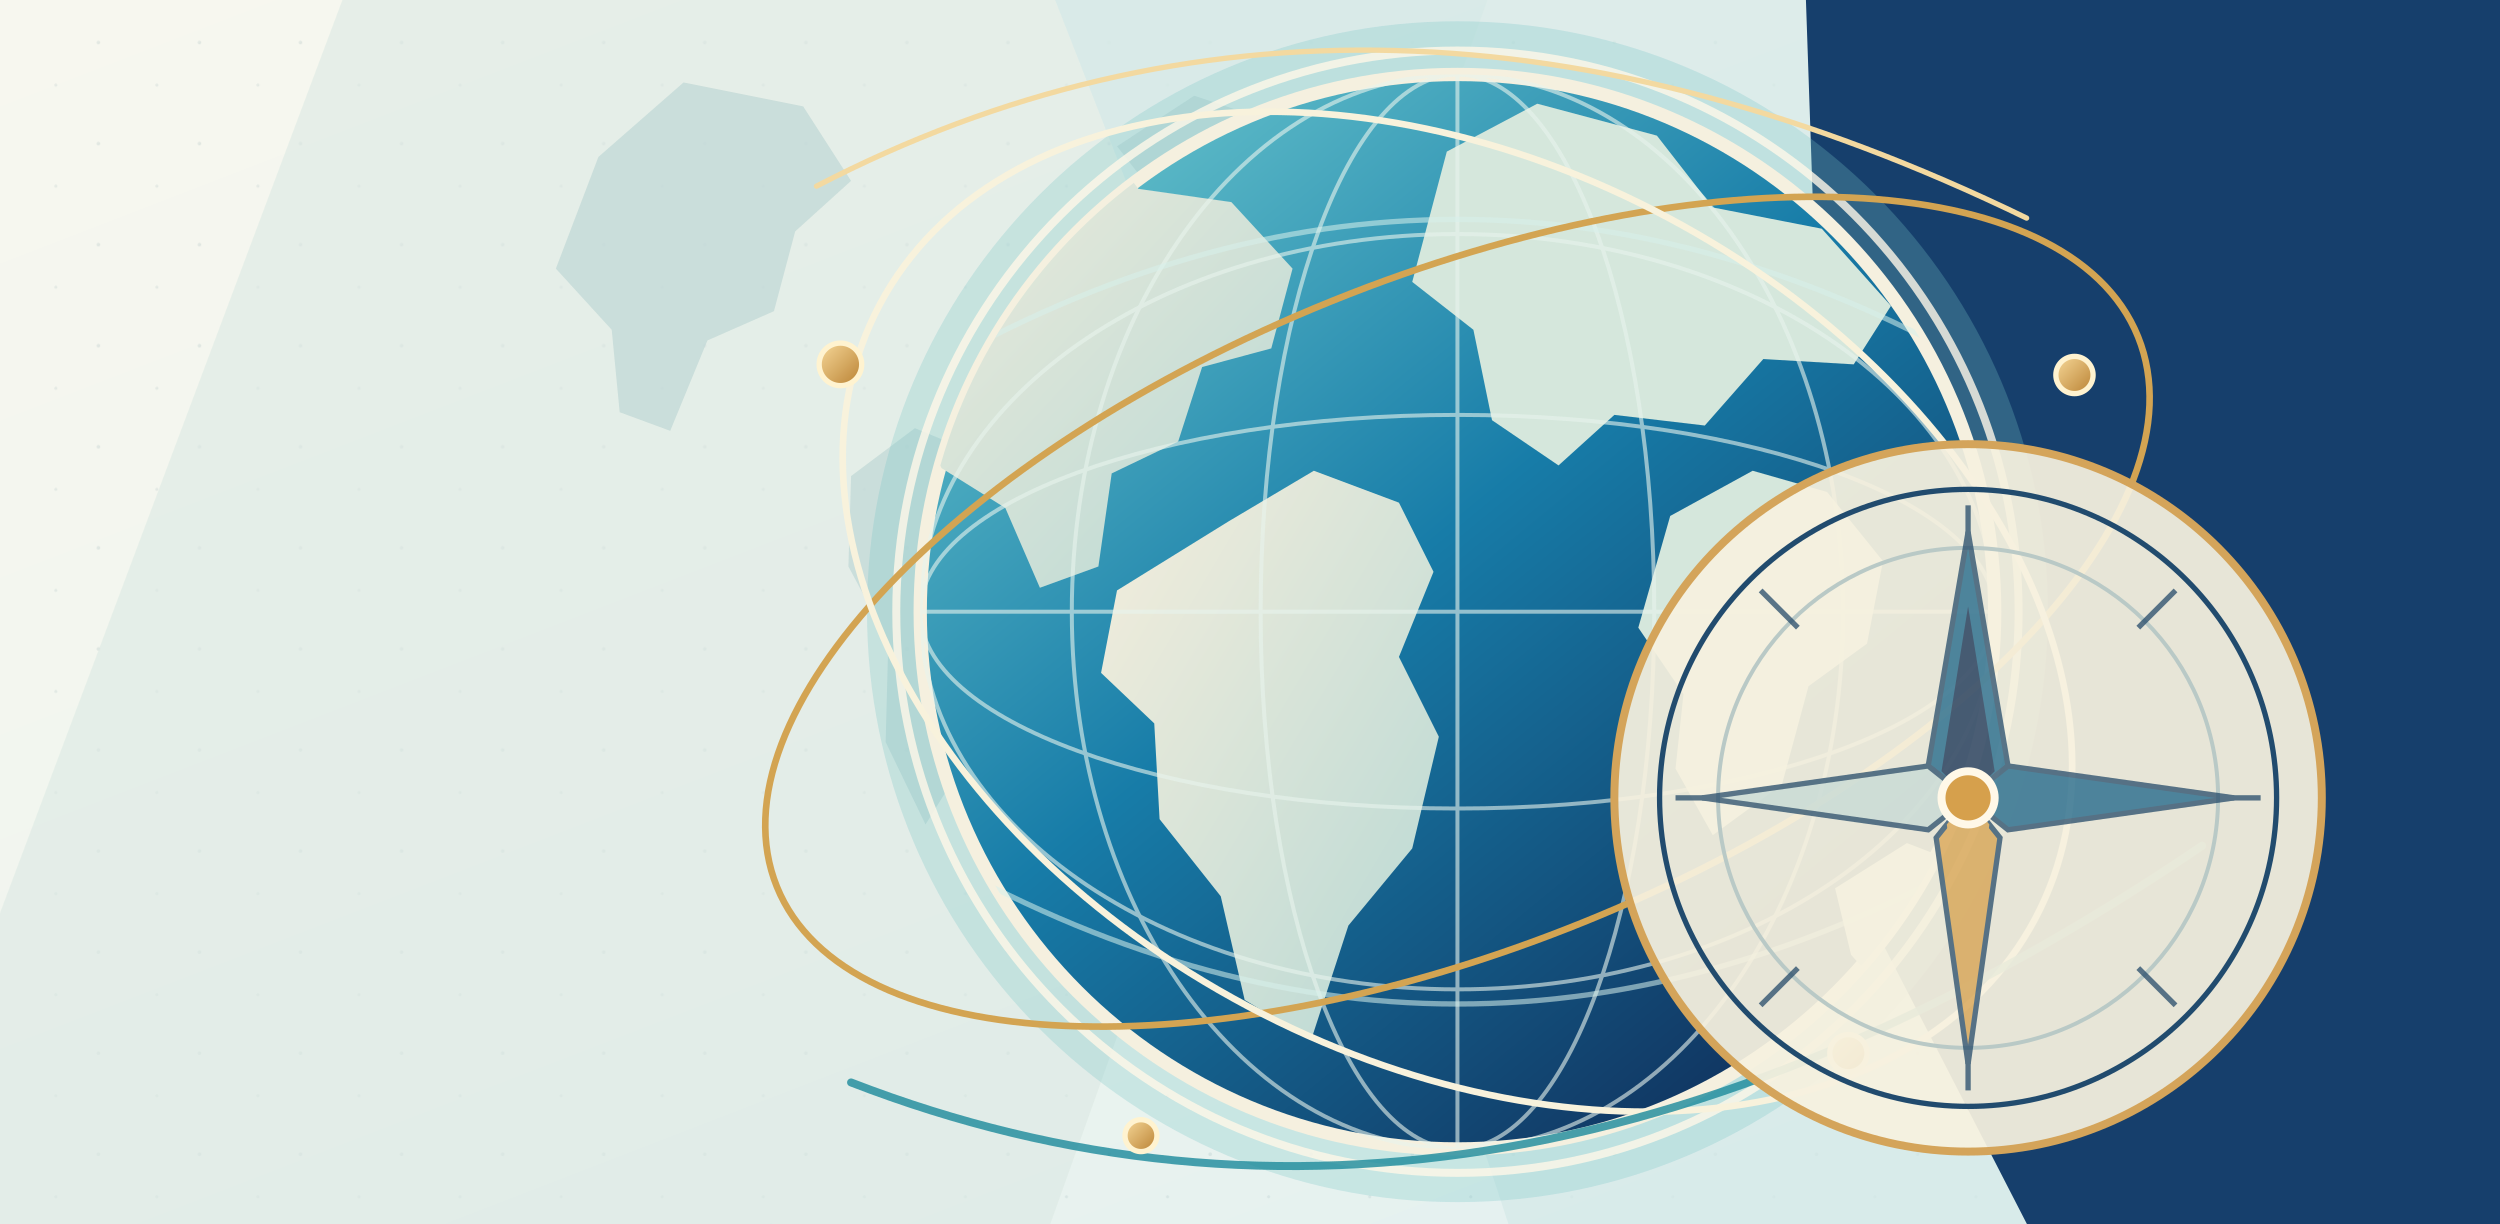
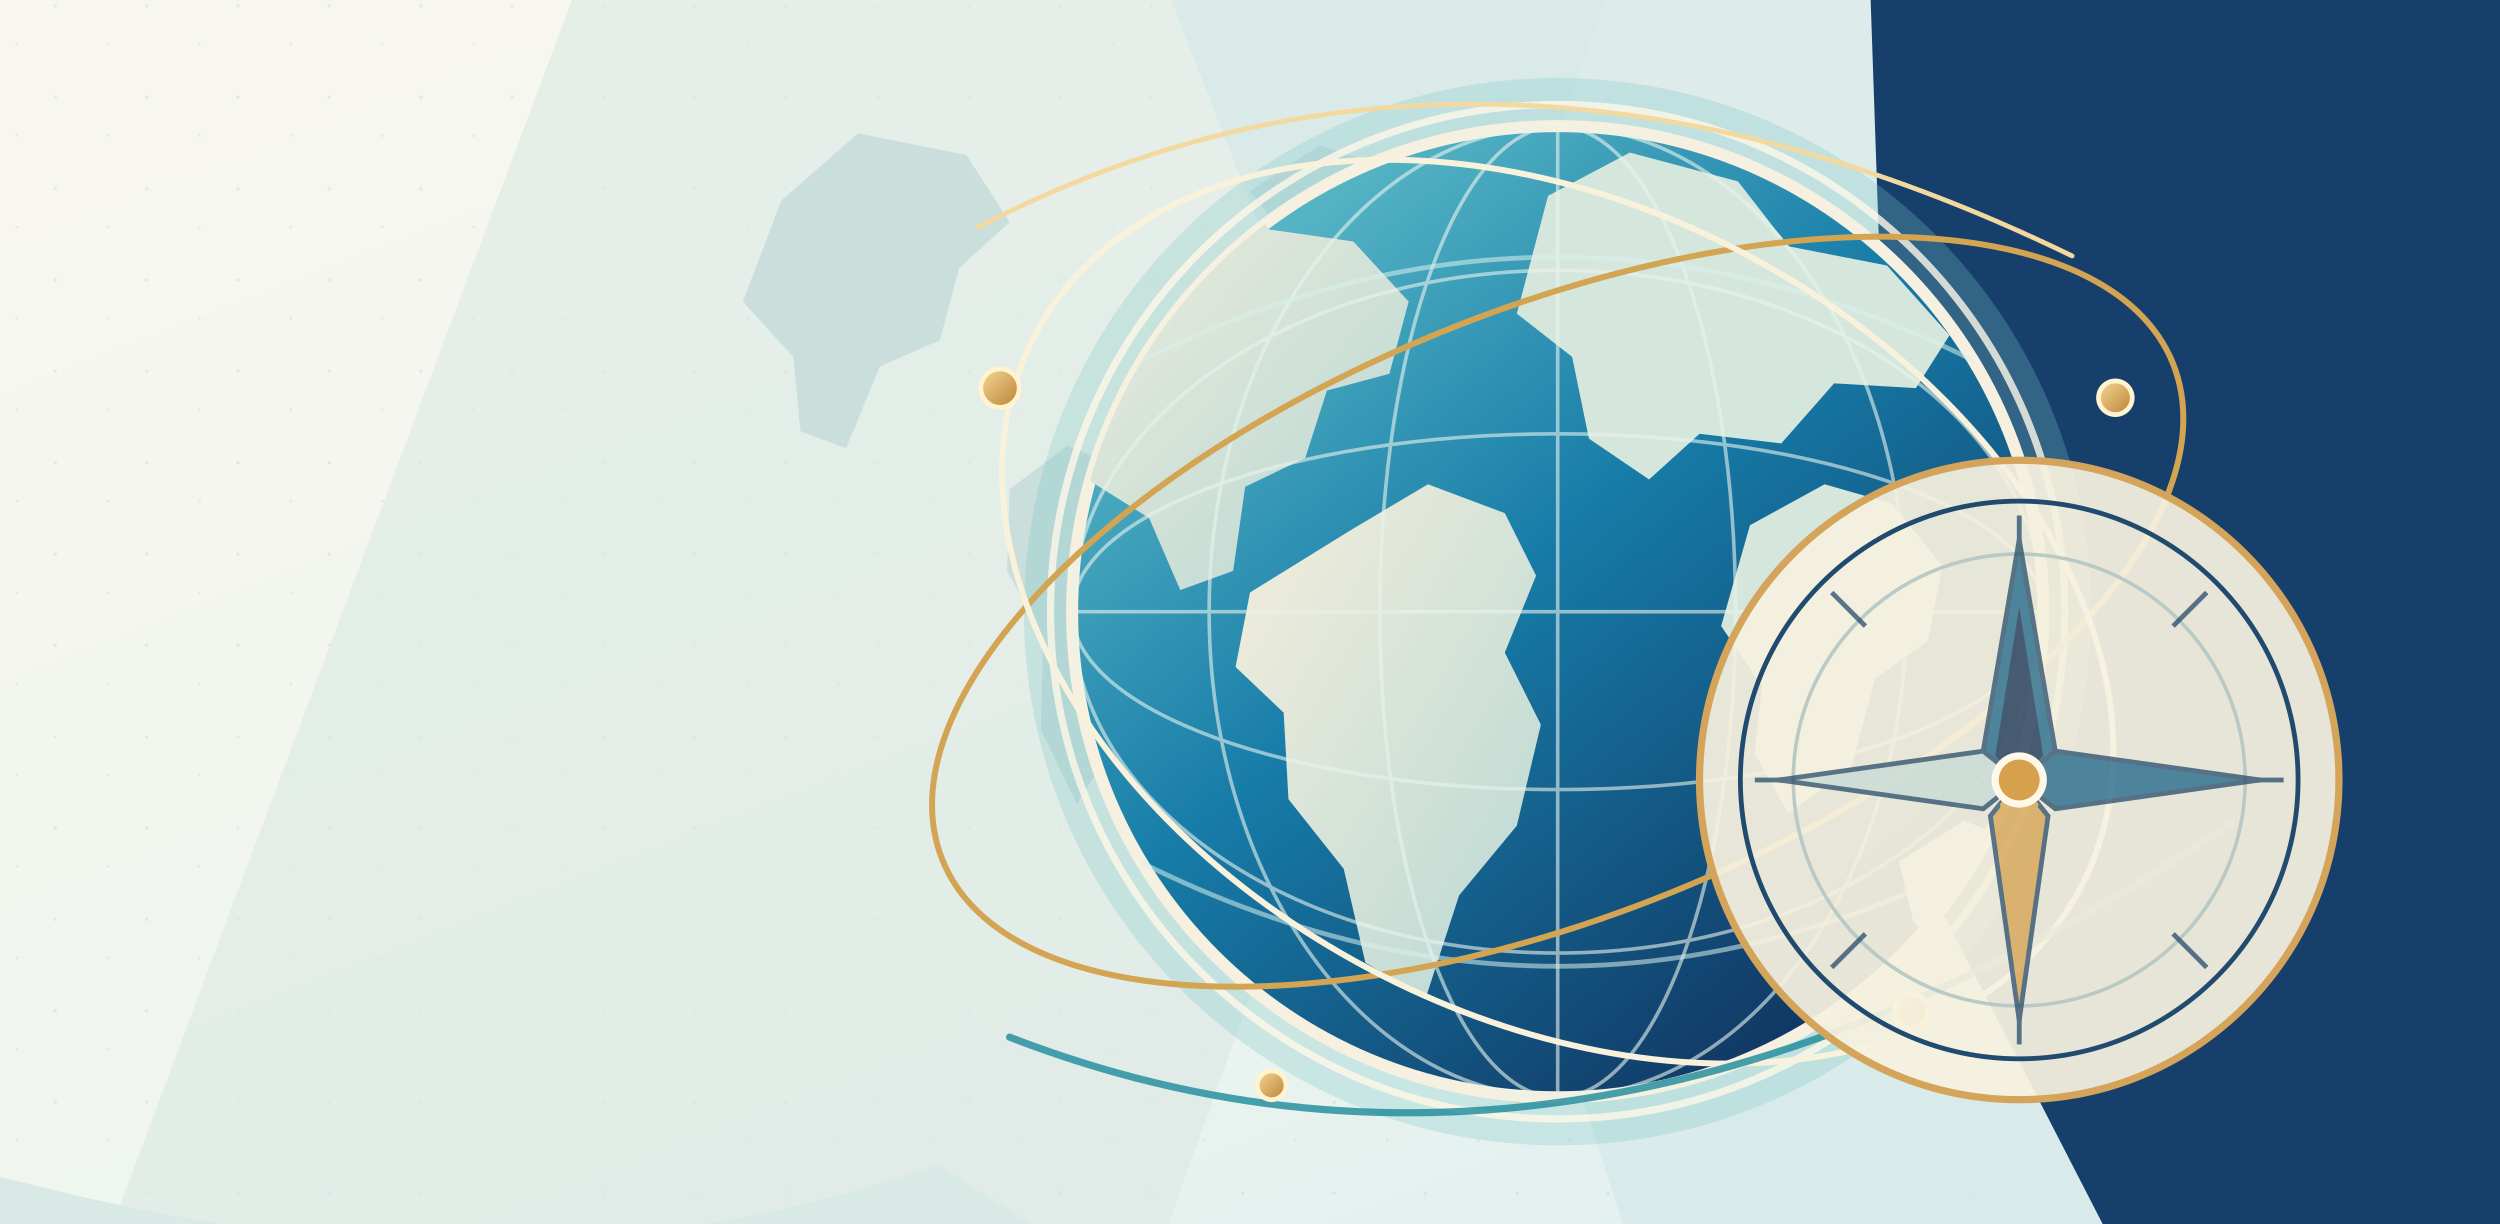
- <svg xmlns="http://www.w3.org/2000/svg" width="940" height="460" viewBox="500 30 940 460" role="img" aria-labelledby="title desc">
+ <svg xmlns="http://www.w3.org/2000/svg" width="940" height="460" viewBox="400 30 1040 460" role="img" aria-labelledby="title desc">
  <defs>
    <linearGradient id="paper" x1="0" y1="0" x2="1" y2="1">
      <stop stop-color="#fbf8ef" />
      <stop offset=".58" stop-color="#f0f5ef" />
      <stop offset="1" stop-color="#dbeef0" />
    </linearGradient>
    <linearGradient id="ocean" x1=".12" y1=".05" x2=".86" y2=".95">
      <stop stop-color="#65c2cb" />
      <stop offset=".45" stop-color="#177ca8" />
      <stop offset="1" stop-color="#102d59" />
    </linearGradient>
    <linearGradient id="land" x1="0" y1="0" x2="1" y2="1">
      <stop stop-color="#f5eedc" />
      <stop offset="1" stop-color="#b7d8d4" />
    </linearGradient>
    <linearGradient id="navy" x1="0" y1="0" x2="1" y2="1">
      <stop stop-color="#153c67" />
      <stop offset="1" stop-color="#0d2447" />
    </linearGradient>
    <linearGradient id="gold" x1="0" y1="0" x2="1" y2="1">
      <stop stop-color="#f7d99a" />
      <stop offset="1" stop-color="#b98132" />
    </linearGradient>
    <clipPath id="globeClip">
      <circle cx="1048" cy="260" r="202" />
    </clipPath>
    <pattern id="grain" width="38" height="38" patternUnits="userSpaceOnUse">
      <circle cx="5" cy="8" r=".7" fill="#567d86" opacity=".12" />
      <circle cx="27" cy="24" r=".6" fill="#567d86" opacity=".10" />
    </pattern>
  </defs>
  <rect width="1440" height="560" fill="url(#paper)" />
  <rect width="1440" height="560" fill="url(#grain)" />
  <path d="M640 0H1070L870 560H430Z" fill="#dce9e3" opacity=".62" />
  <path d="M885 0H1440V560H1090L1018 340Z" fill="#d4e9e8" opacity=".72" />
  <path d="M1178 0H1440V560H1298L1190 350Z" fill="#123b69" opacity=".98" />
  <path d="M0 488Q220 450 420 500T790 490L900 560H0Z" fill="#d9e9e6" />
  <path d="M0 524Q250 490 475 530T860 520L940 560H0Z" fill="#5ba9b5" opacity=".72" />
  <g fill="#bfd7d5" opacity=".7" transform="translate(710 24)">
    <path d="M15 65l32-28 45 9 18 28-21 19-8 30-25 11-14 34-19-7-3-31-21-23z" />
    <path d="M110 185l24-18 29 12 10 31-13 32-4 45-18 29-15-31 1-38-15-28z" />
    <path d="M210 61l29-19 36 12 14 23-22 18-36-7z" />
    <path d="M264 118l53-20 52 15 21 30-28 26-37-8-20 25-29-13-13-25z" />
    <path d="M322 212l42-18 47 18 14 31-30 32-22 47-25-13-3-40-26-20z" />
  </g>
  <circle cx="1048" cy="260" r="222" fill="#75c4c7" opacity=".28" />
  <circle cx="1048" cy="260" r="202" fill="url(#ocean)" stroke="#f5f0df" stroke-width="5" />
  <g clip-path="url(#globeClip)">
    <path d="M845 95l34-21 34 7 15 20 35 5 23 25-8 30-26 7-9 28-25 12-5 35-22 8-13-30-24-15-15-34-17-16z" fill="url(#land)" />
    <path d="M962 226l32-19 32 12 13 26-13 32 15 30-10 42-24 29-14 43-25-15-9-39-23-29-2-36-20-19 6-31z" fill="url(#land)" />
    <path d="M1044 87l34-18 45 12 21 27 41 8 26 29-14 22-34-2-22 25-34-4-21 19-25-17-7-34-23-18z" fill="#d5e7dc" />
    <path d="M1128 224l31-17 28 8 21 26-6 31-22 16-10 37-26 19-14-25 3-28-17-25z" fill="#d5e7dc" />
    <path d="M1190 364l27-17 31 12 15 27-20 26-30-4-17-19z" fill="#d5e7dc" />
    <g fill="none" stroke="#e7f4ed" stroke-width="1.5" opacity=".6">
      <ellipse cx="1048" cy="260" rx="74" ry="202" />
      <ellipse cx="1048" cy="260" rx="145" ry="202" />
      <ellipse cx="1048" cy="260" rx="202" ry="74" />
      <ellipse cx="1048" cy="260" rx="202" ry="142" />
      <path d="M846 260H1250M1048 58V462" />
    </g>
    <path d="M848 170Q1048 55 1248 170M848 350Q1048 465 1248 350" fill="none" stroke="#d7f0eb" stroke-width="2" opacity=".55" />
  </g>
  <circle cx="1048" cy="260" r="211" fill="none" stroke="#fff8e8" stroke-width="3" opacity=".8" />
  <g fill="none" stroke-linecap="round">
    <ellipse cx="1048" cy="260" rx="276" ry="126" transform="rotate(-22 1048 260)" stroke="#d3a452" stroke-width="2.5" />
    <ellipse cx="1048" cy="260" rx="246" ry="168" transform="rotate(28 1048 260)" stroke="#f8f2dc" stroke-width="2.5" />
    <path d="M807 100Q1015 -8 1262 112" stroke="#f3d9a0" stroke-width="2" />
    <path d="M820 437Q1060 530 1328 348" stroke="#1b8a9b" stroke-width="3" opacity=".8" />
  </g>
  <g fill="url(#gold)" stroke="#fff3d0" stroke-width="2">
    <circle cx="816" cy="167" r="8" />
    <circle cx="1280" cy="171" r="7" />
    <circle cx="1195" cy="426" r="7" />
    <circle cx="929" cy="457" r="6" />
  </g>
  <g transform="translate(1240 330)">
    <circle r="133" fill="#f7f1df" fill-opacity=".93" stroke="#d4a45a" stroke-width="3" />
    <circle r="116" fill="none" stroke="#214b6e" stroke-width="2" />
    <circle r="94" fill="none" stroke="#b9c9c6" stroke-width="1.5" />
    <g stroke="#254b69" stroke-width="2" opacity=".75">
      <path d="M0-110V-91M0 91V110M-110 0H-91M91 0H110M-78-78l14 14M78 78L64 64M78-78L64-64M-78 78l14-14" />
      <path d="M0-100L15-12 0 0-15-12Z" fill="#1a6387" />
      <path d="M0 100L-12 15 0 0 12 15Z" fill="#d6a04c" />
      <path d="M-100 0L-15-12 0 0-15 12Z" fill="#c6d9d5" />
      <path d="M100 0L15 12 0 0 15-12Z" fill="#1a6387" />
      <path d="M0-72L10-10 0 0-10-10Z" fill="#102c50" stroke="none" />
      <path d="M0 72L-8 10 0 0 8 10Z" fill="#d6a04c" stroke="none" />
    </g>
    <circle r="10" fill="#d6a04c" stroke="#fff8e8" stroke-width="3" />
  </g>
  <path d="M0 0H250M0 18H155M0 542H390" stroke="#d8b878" stroke-width="1.5" opacity=".7" />
</svg>
